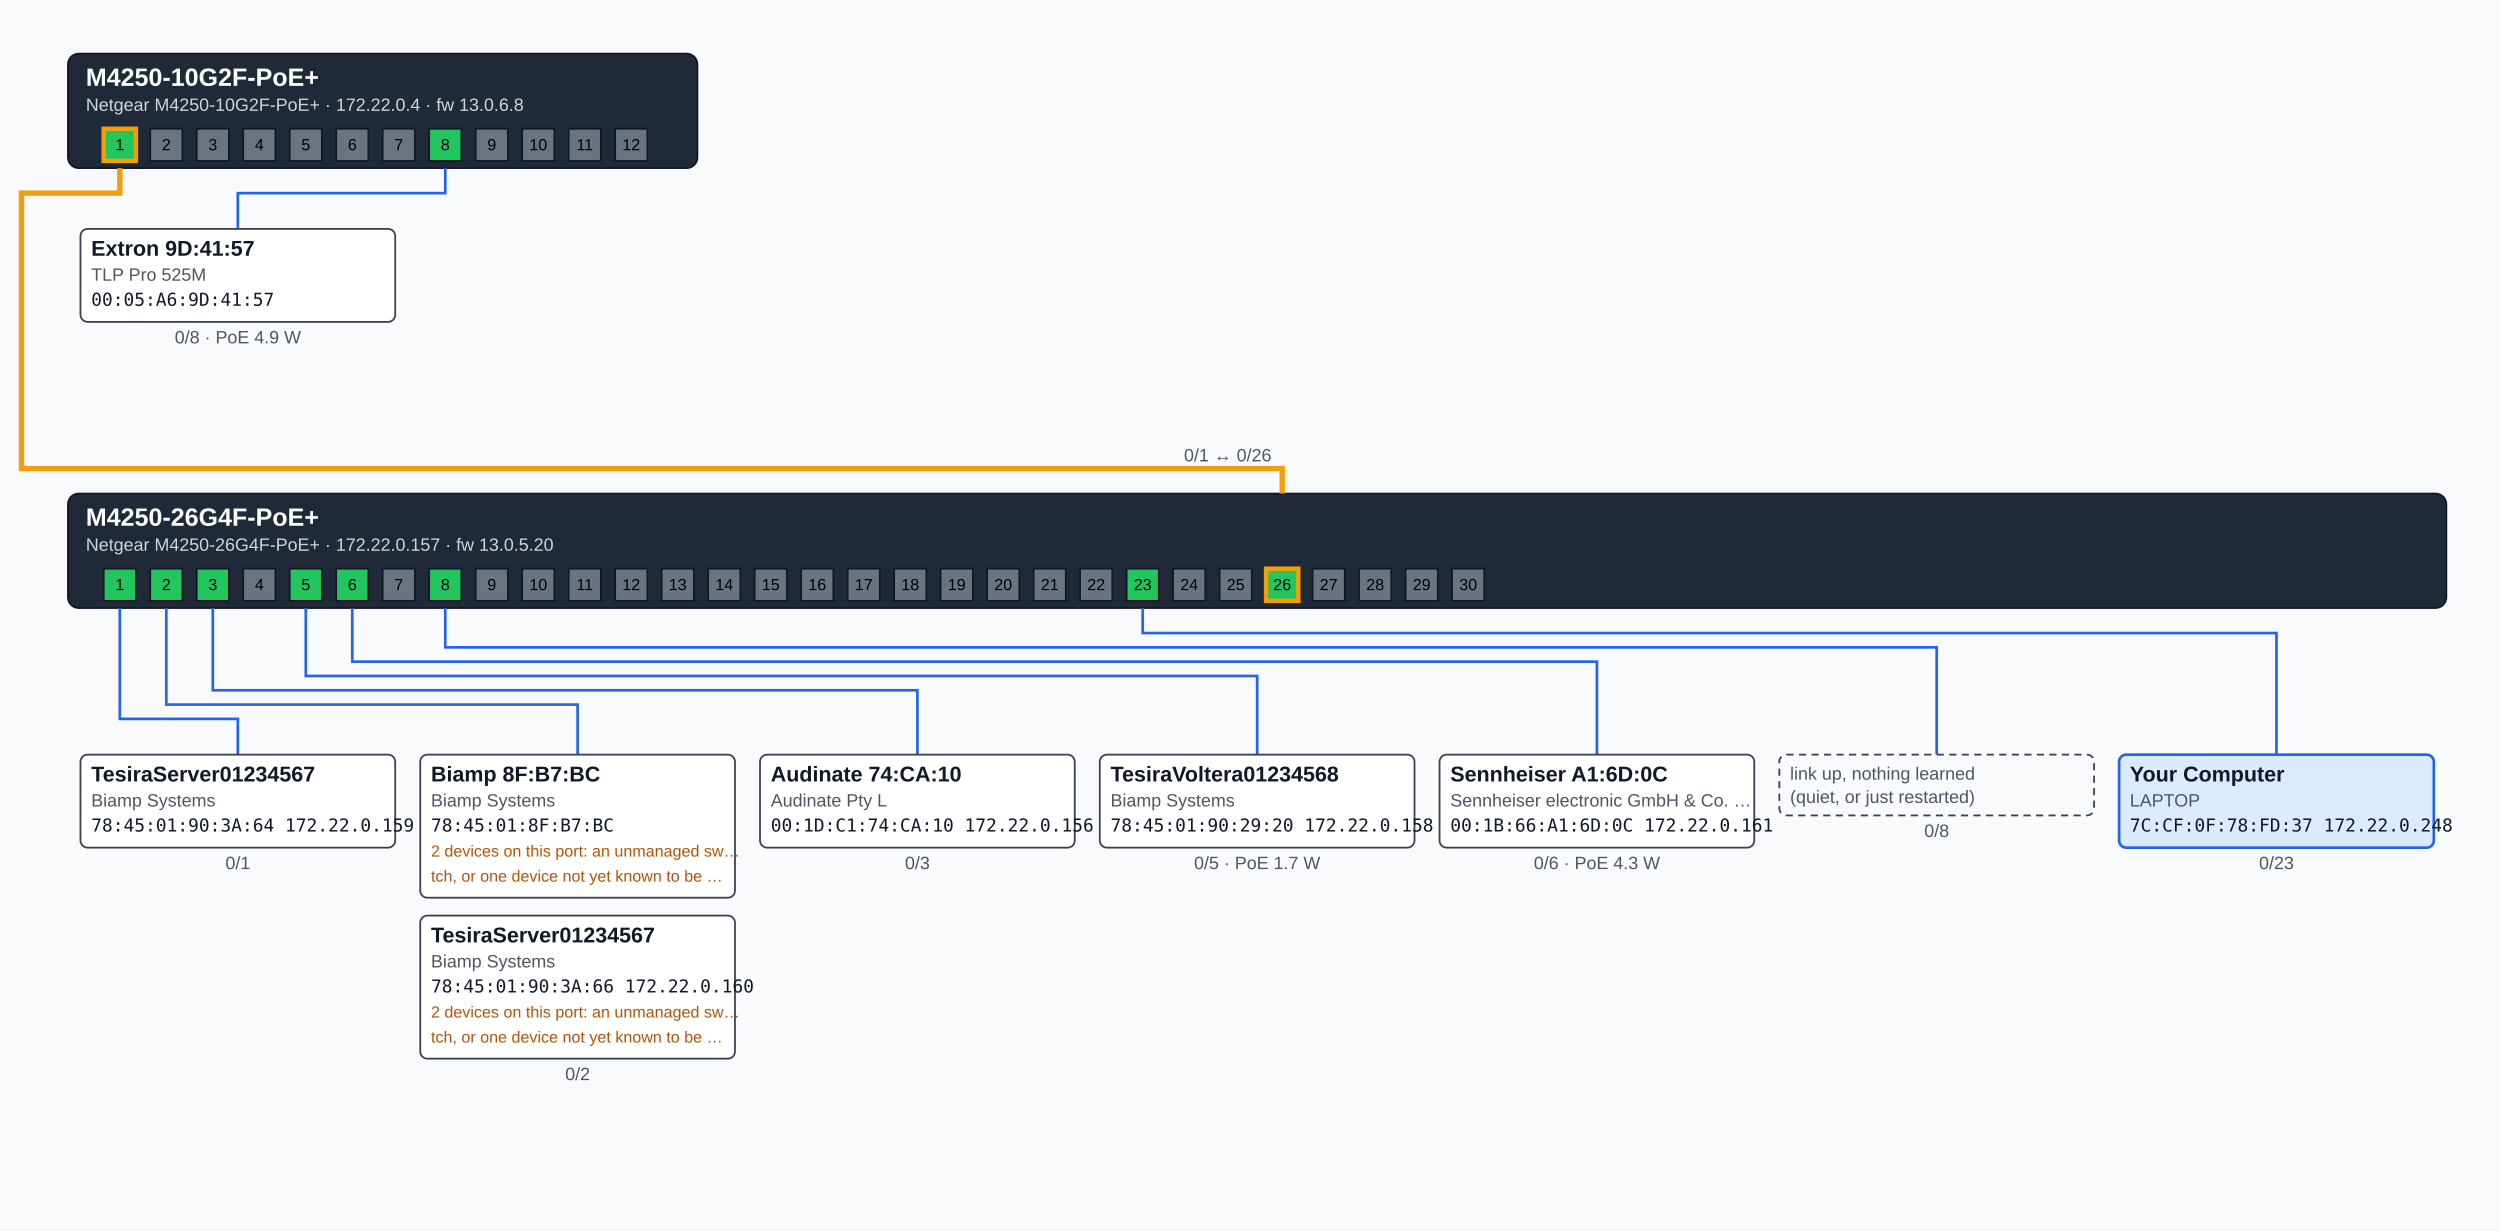
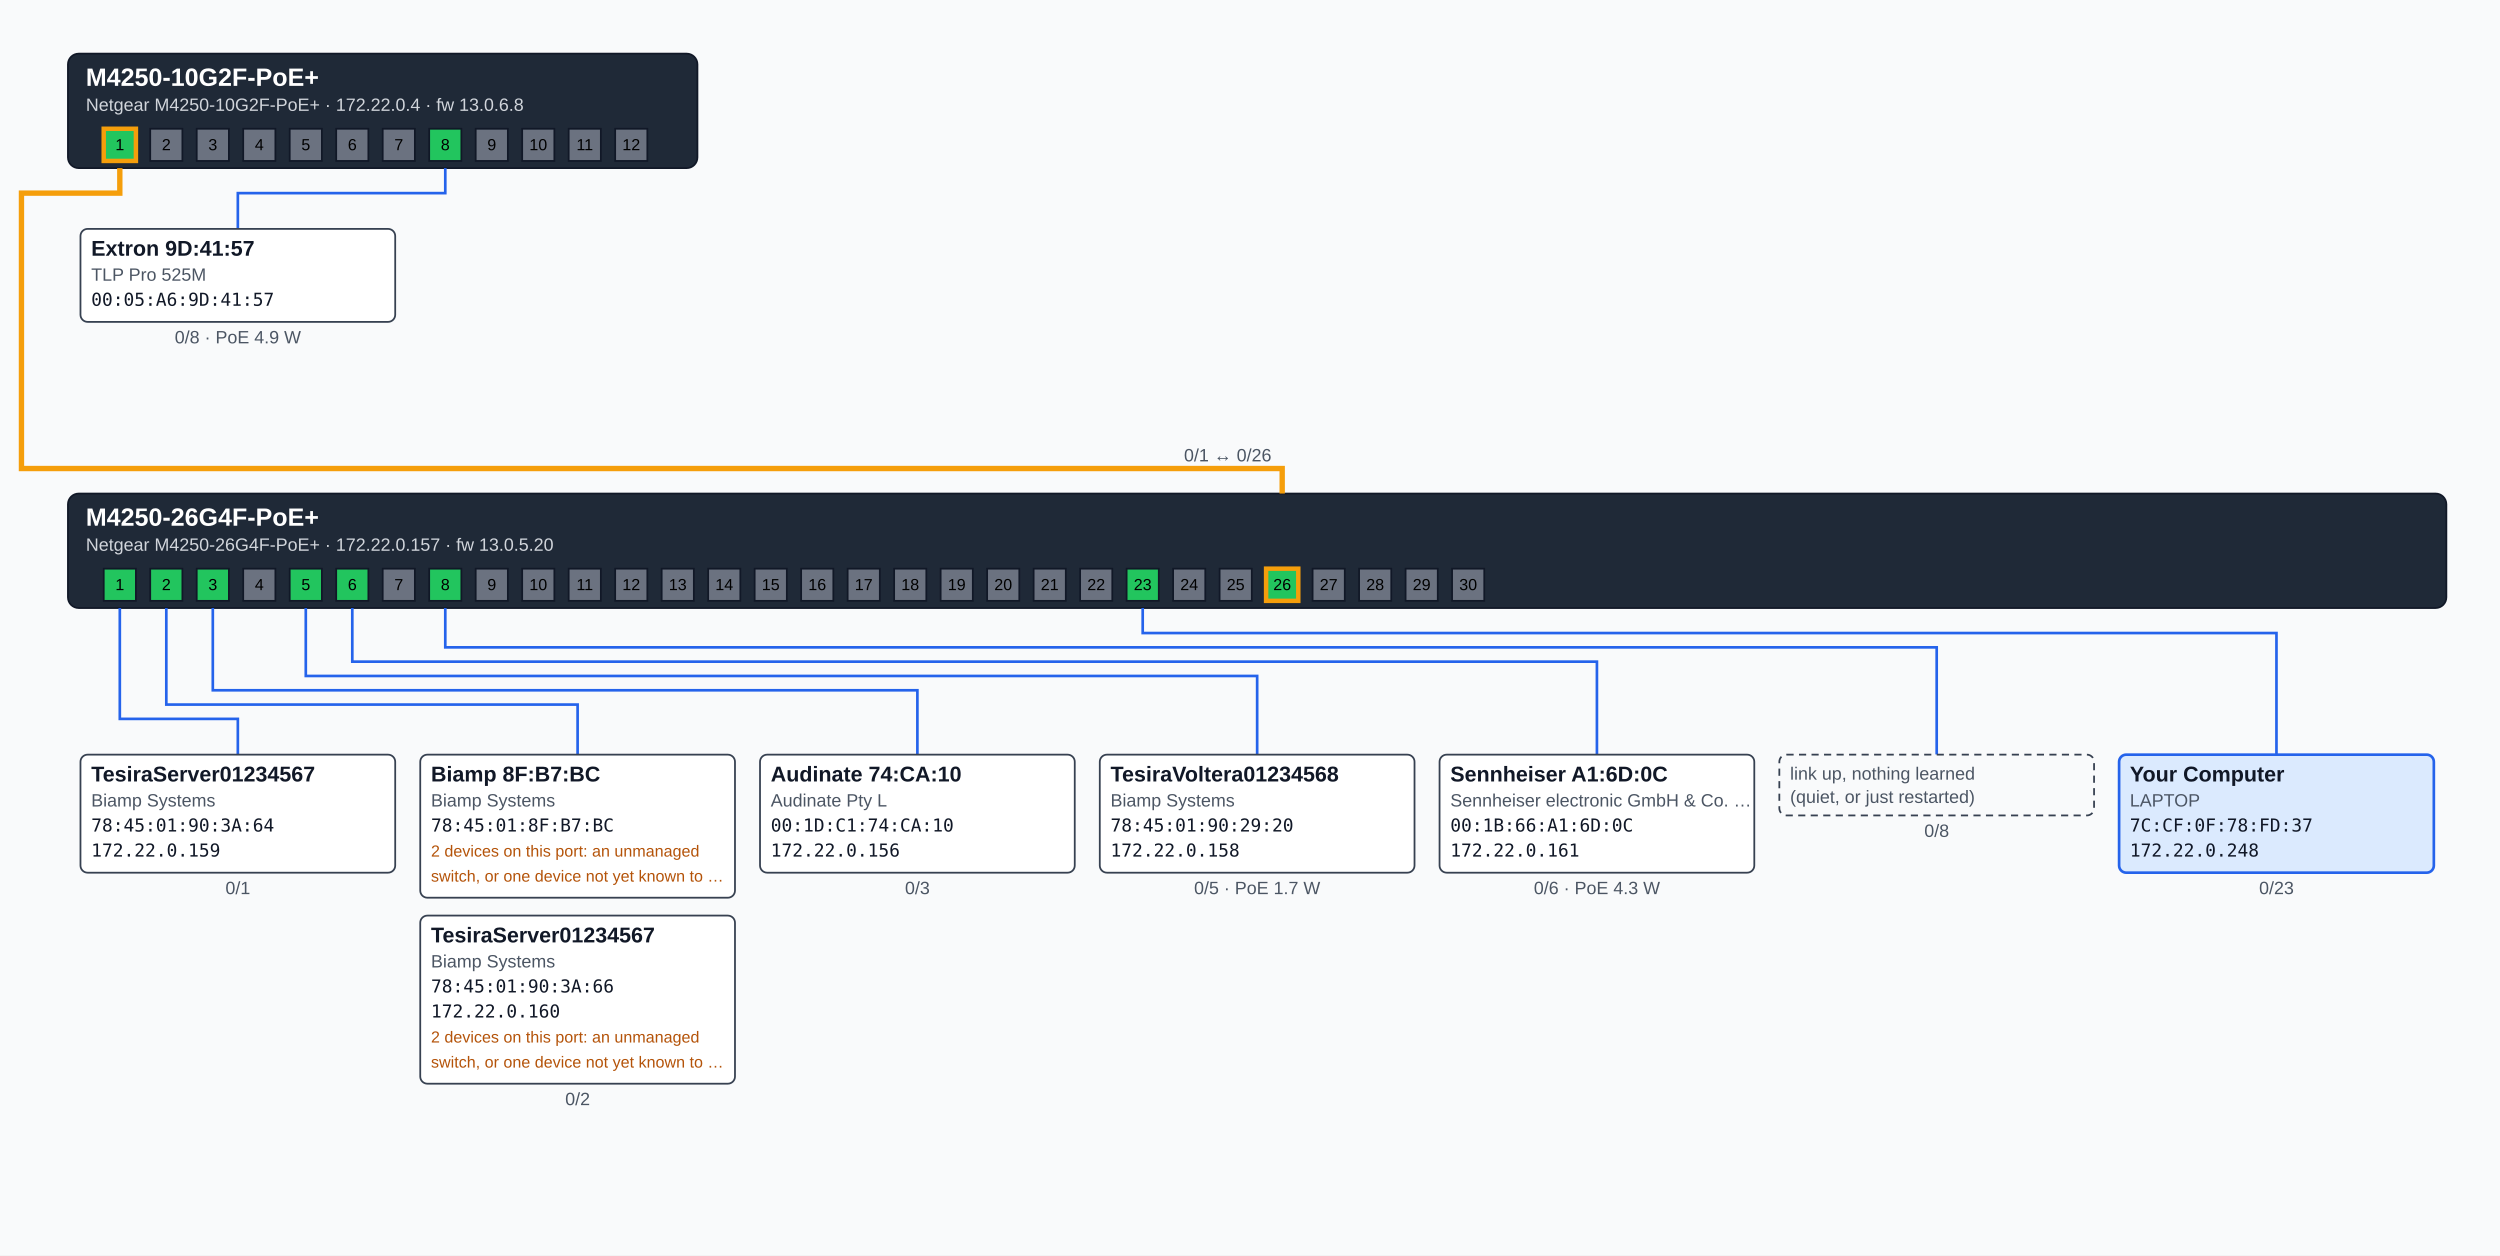
- <svg xmlns="http://www.w3.org/2000/svg" width="1398" height="688" viewBox="0 0 1398 688" font-family="Segoe UI, Arial, sans-serif">
+ <svg xmlns="http://www.w3.org/2000/svg" width="1398" height="702" viewBox="0 0 1398 702" font-family="Segoe UI, Arial, sans-serif">
  <style>
.switch{fill:#1f2937;stroke:#111827}
.swname{fill:#fff;font-size:14px;font-weight:600}
.swsub{font-size:10px;fill:#d1d5db}
.small{font-size:10px;fill:#4b5563}
.port{stroke:#111827;stroke-width:1}
.up{fill:#22c55e}.down{fill:#6b7280}
.link{stroke:#f59e0b;stroke-width:2.5}
.pnum{font-size:9px;fill:#000;text-anchor:middle}
.wire{fill:none;stroke:#2563eb;stroke-width:1.5}
.trunk{fill:none;stroke:#f59e0b;stroke-width:3}
.dev{fill:#fff;stroke:#374151}
.likely{stroke-dasharray:5 3}
.virtual{fill:#f3f4f6;stroke-dasharray:2 2}
.self{fill:#dbeafe;stroke:#2563eb;stroke-width:1.5}
.beyond{fill:#fef3c7}
+ .ap{fill:#ecfdf5;stroke:#059669;stroke-width:1.5}
+ .via{fill:none;stroke:#059669;stroke-width:1}
+ .gw{fill:#f5f3ff;stroke:#7c3aed;stroke-width:2}
+ .gwnote{font-size:9px;font-weight:600;fill:#6d28d9}
.quiet{fill:#f9fafb;stroke-dasharray:4 3}
.unread{fill:#fef3c7;stroke:#b45309}
.dname{font-size:12px;font-weight:600;fill:#111827}
.mono{font-family:Consolas, monospace;font-size:10px;fill:#111827}
.note{font-size:9px;fill:#b45309}
</style>
  <rect width="100%" height="100%" fill="#f9fafb" />
  <rect x="38" y="30" width="352" height="64" rx="6" class="switch" />
  <text x="48" y="48" class="swname">M4250-10G2F-PoE+</text>
  <text x="48" y="62" class="swsub">Netgear M4250-10G2F-PoE+ · 172.22.0.4 · fw 13.0.6.8</text>
  <rect x="58" y="72" width="18" height="18" class="port up link" />
  <text x="67" y="84" class="pnum">1</text>
  <rect x="84" y="72" width="18" height="18" class="port down" />
  <text x="93" y="84" class="pnum">2</text>
  <rect x="110" y="72" width="18" height="18" class="port down" />
  <text x="119" y="84" class="pnum">3</text>
  <rect x="136" y="72" width="18" height="18" class="port down" />
  <text x="145" y="84" class="pnum">4</text>
  <rect x="162" y="72" width="18" height="18" class="port down" />
  <text x="171" y="84" class="pnum">5</text>
  <rect x="188" y="72" width="18" height="18" class="port down" />
  <text x="197" y="84" class="pnum">6</text>
  <rect x="214" y="72" width="18" height="18" class="port down" />
  <text x="223" y="84" class="pnum">7</text>
  <rect x="240" y="72" width="18" height="18" class="port up" />
  <text x="249" y="84" class="pnum">8</text>
  <rect x="266" y="72" width="18" height="18" class="port down" />
  <text x="275" y="84" class="pnum">9</text>
  <rect x="292" y="72" width="18" height="18" class="port down" />
  <text x="301" y="84" class="pnum">10</text>
  <rect x="318" y="72" width="18" height="18" class="port down" />
  <text x="327" y="84" class="pnum">11</text>
  <rect x="344" y="72" width="18" height="18" class="port down" />
  <text x="353" y="84" class="pnum">12</text>
  <polyline points="249,94 249,108 133,108 133,128" class="wire" />
  <rect x="45" y="128" width="176" height="52" rx="4" class="dev" />
  <text x="51" y="143" class="dname">Extron 9D:41:57</text>
  <text x="51" y="157" class="small">TLP Pro 525M</text>
  <text x="51" y="171" class="mono">00:05:A6:9D:41:57</text>
  <text x="133" y="192" class="small" text-anchor="middle">0/8 · PoE 4.9 W</text>
  <rect x="38" y="276" width="1330" height="64" rx="6" class="switch" />
  <text x="48" y="294" class="swname">M4250-26G4F-PoE+</text>
  <text x="48" y="308" class="swsub">Netgear M4250-26G4F-PoE+ · 172.22.0.157 · fw 13.0.5.20</text>
  <rect x="58" y="318" width="18" height="18" class="port up" />
  <text x="67" y="330" class="pnum">1</text>
  <rect x="84" y="318" width="18" height="18" class="port up" />
  <text x="93" y="330" class="pnum">2</text>
  <rect x="110" y="318" width="18" height="18" class="port up" />
  <text x="119" y="330" class="pnum">3</text>
  <rect x="136" y="318" width="18" height="18" class="port down" />
  <text x="145" y="330" class="pnum">4</text>
  <rect x="162" y="318" width="18" height="18" class="port up" />
  <text x="171" y="330" class="pnum">5</text>
  <rect x="188" y="318" width="18" height="18" class="port up" />
  <text x="197" y="330" class="pnum">6</text>
  <rect x="214" y="318" width="18" height="18" class="port down" />
  <text x="223" y="330" class="pnum">7</text>
  <rect x="240" y="318" width="18" height="18" class="port up" />
  <text x="249" y="330" class="pnum">8</text>
  <rect x="266" y="318" width="18" height="18" class="port down" />
  <text x="275" y="330" class="pnum">9</text>
  <rect x="292" y="318" width="18" height="18" class="port down" />
  <text x="301" y="330" class="pnum">10</text>
  <rect x="318" y="318" width="18" height="18" class="port down" />
  <text x="327" y="330" class="pnum">11</text>
  <rect x="344" y="318" width="18" height="18" class="port down" />
  <text x="353" y="330" class="pnum">12</text>
  <rect x="370" y="318" width="18" height="18" class="port down" />
  <text x="379" y="330" class="pnum">13</text>
  <rect x="396" y="318" width="18" height="18" class="port down" />
  <text x="405" y="330" class="pnum">14</text>
  <rect x="422" y="318" width="18" height="18" class="port down" />
  <text x="431" y="330" class="pnum">15</text>
  <rect x="448" y="318" width="18" height="18" class="port down" />
  <text x="457" y="330" class="pnum">16</text>
  <rect x="474" y="318" width="18" height="18" class="port down" />
  <text x="483" y="330" class="pnum">17</text>
  <rect x="500" y="318" width="18" height="18" class="port down" />
  <text x="509" y="330" class="pnum">18</text>
  <rect x="526" y="318" width="18" height="18" class="port down" />
  <text x="535" y="330" class="pnum">19</text>
  <rect x="552" y="318" width="18" height="18" class="port down" />
  <text x="561" y="330" class="pnum">20</text>
  <rect x="578" y="318" width="18" height="18" class="port down" />
  <text x="587" y="330" class="pnum">21</text>
  <rect x="604" y="318" width="18" height="18" class="port down" />
  <text x="613" y="330" class="pnum">22</text>
  <rect x="630" y="318" width="18" height="18" class="port up" />
  <text x="639" y="330" class="pnum">23</text>
  <rect x="656" y="318" width="18" height="18" class="port down" />
  <text x="665" y="330" class="pnum">24</text>
  <rect x="682" y="318" width="18" height="18" class="port down" />
  <text x="691" y="330" class="pnum">25</text>
  <rect x="708" y="318" width="18" height="18" class="port up link" />
  <text x="717" y="330" class="pnum">26</text>
  <rect x="734" y="318" width="18" height="18" class="port down" />
  <text x="743" y="330" class="pnum">27</text>
  <rect x="760" y="318" width="18" height="18" class="port down" />
  <text x="769" y="330" class="pnum">28</text>
  <rect x="786" y="318" width="18" height="18" class="port down" />
  <text x="795" y="330" class="pnum">29</text>
  <rect x="812" y="318" width="18" height="18" class="port down" />
  <text x="821" y="330" class="pnum">30</text>
  <polyline points="67,340 67,402 133,402 133,422" class="wire" />
-   <rect x="45" y="422" width="176" height="52" rx="4" class="dev" />
+   <rect x="45" y="422" width="176" height="66" rx="4" class="dev" />
  <text x="51" y="437" class="dname">TesiraServer01234567</text>
  <text x="51" y="451" class="small">Biamp Systems</text>
-   <text x="51" y="465" class="mono">78:45:01:90:3A:64  172.22.0.159</text>
-   <text x="133" y="486" class="small" text-anchor="middle">0/1</text>
+   <text x="51" y="465" class="mono">78:45:01:90:3A:64</text>
+   <text x="51" y="479" class="mono">  172.22.0.159</text>
+   <text x="133" y="500" class="small" text-anchor="middle">0/1</text>
  <polyline points="93,340 93,394 323,394 323,422" class="wire" />
  <rect x="235" y="422" width="176" height="80" rx="4" class="dev" />
  <text x="241" y="437" class="dname">Biamp 8F:B7:BC</text>
  <text x="241" y="451" class="small">Biamp Systems</text>
  <text x="241" y="465" class="mono">78:45:01:8F:B7:BC</text>
-   <text x="241" y="479" class="note">2 devices on this port: an unmanaged sw…</text>
-   <text x="241" y="493" class="note">tch, or one device not yet known to be …</text>
-   <rect x="235" y="512" width="176" height="80" rx="4" class="dev" />
+   <text x="241" y="479" class="note">2 devices on this port: an unmanaged</text>
+   <text x="241" y="493" class="note">switch, or one device not yet known to …</text>
+   <rect x="235" y="512" width="176" height="94" rx="4" class="dev" />
  <text x="241" y="527" class="dname">TesiraServer01234567</text>
  <text x="241" y="541" class="small">Biamp Systems</text>
-   <text x="241" y="555" class="mono">78:45:01:90:3A:66  172.22.0.160</text>
-   <text x="241" y="569" class="note">2 devices on this port: an unmanaged sw…</text>
-   <text x="241" y="583" class="note">tch, or one device not yet known to be …</text>
-   <text x="323" y="604" class="small" text-anchor="middle">0/2</text>
+   <text x="241" y="555" class="mono">78:45:01:90:3A:66</text>
+   <text x="241" y="569" class="mono">  172.22.0.160</text>
+   <text x="241" y="583" class="note">2 devices on this port: an unmanaged</text>
+   <text x="241" y="597" class="note">switch, or one device not yet known to …</text>
+   <text x="323" y="618" class="small" text-anchor="middle">0/2</text>
  <polyline points="119,340 119,386 513,386 513,422" class="wire" />
-   <rect x="425" y="422" width="176" height="52" rx="4" class="dev" />
+   <rect x="425" y="422" width="176" height="66" rx="4" class="dev" />
  <text x="431" y="437" class="dname">Audinate 74:CA:10</text>
  <text x="431" y="451" class="small">Audinate Pty L</text>
-   <text x="431" y="465" class="mono">00:1D:C1:74:CA:10  172.22.0.156</text>
-   <text x="513" y="486" class="small" text-anchor="middle">0/3</text>
+   <text x="431" y="465" class="mono">00:1D:C1:74:CA:10</text>
+   <text x="431" y="479" class="mono">  172.22.0.156</text>
+   <text x="513" y="500" class="small" text-anchor="middle">0/3</text>
  <polyline points="171,340 171,378 703,378 703,422" class="wire" />
-   <rect x="615" y="422" width="176" height="52" rx="4" class="dev" />
+   <rect x="615" y="422" width="176" height="66" rx="4" class="dev" />
  <text x="621" y="437" class="dname">TesiraVoltera01234568</text>
  <text x="621" y="451" class="small">Biamp Systems</text>
-   <text x="621" y="465" class="mono">78:45:01:90:29:20  172.22.0.158</text>
-   <text x="703" y="486" class="small" text-anchor="middle">0/5 · PoE 1.7 W</text>
+   <text x="621" y="465" class="mono">78:45:01:90:29:20</text>
+   <text x="621" y="479" class="mono">  172.22.0.158</text>
+   <text x="703" y="500" class="small" text-anchor="middle">0/5 · PoE 1.7 W</text>
  <polyline points="197,340 197,370 893,370 893,422" class="wire" />
-   <rect x="805" y="422" width="176" height="52" rx="4" class="dev" />
+   <rect x="805" y="422" width="176" height="66" rx="4" class="dev" />
  <text x="811" y="437" class="dname">Sennheiser A1:6D:0C</text>
  <text x="811" y="451" class="small">Sennheiser electronic GmbH &amp; Co. …</text>
-   <text x="811" y="465" class="mono">00:1B:66:A1:6D:0C  172.22.0.161</text>
-   <text x="893" y="486" class="small" text-anchor="middle">0/6 · PoE 4.3 W</text>
+   <text x="811" y="465" class="mono">00:1B:66:A1:6D:0C</text>
+   <text x="811" y="479" class="mono">  172.22.0.161</text>
+   <text x="893" y="500" class="small" text-anchor="middle">0/6 · PoE 4.3 W</text>
  <polyline points="249,340 249,362 1083,362 1083,422" class="wire" />
  <rect x="995" y="422" width="176" height="34" rx="4" class="dev quiet" />
  <text x="1001" y="436" class="small">link up, nothing learned</text>
  <text x="1001" y="449" class="small">(quiet, or just restarted)</text>
  <text x="1083" y="468" class="small" text-anchor="middle">0/8</text>
  <polyline points="639,340 639,354 1273,354 1273,422" class="wire" />
-   <rect x="1185" y="422" width="176" height="52" rx="4" class="dev self" />
+   <rect x="1185" y="422" width="176" height="66" rx="4" class="dev self" />
  <text x="1191" y="437" class="dname">Your Computer</text>
  <text x="1191" y="451" class="small">LAPTOP</text>
-   <text x="1191" y="465" class="mono">7C:CF:0F:78:FD:37  172.22.0.248</text>
-   <text x="1273" y="486" class="small" text-anchor="middle">0/23</text>
+   <text x="1191" y="465" class="mono">7C:CF:0F:78:FD:37</text>
+   <text x="1191" y="479" class="mono">  172.22.0.248</text>
+   <text x="1273" y="500" class="small" text-anchor="middle">0/23</text>
  <polyline points="67,94 67,108 12,108 12,262 717,262 717,276" class="trunk" />
  <text x="711" y="258" class="small" text-anchor="end">0/1 ↔ 0/26</text>
</svg>
